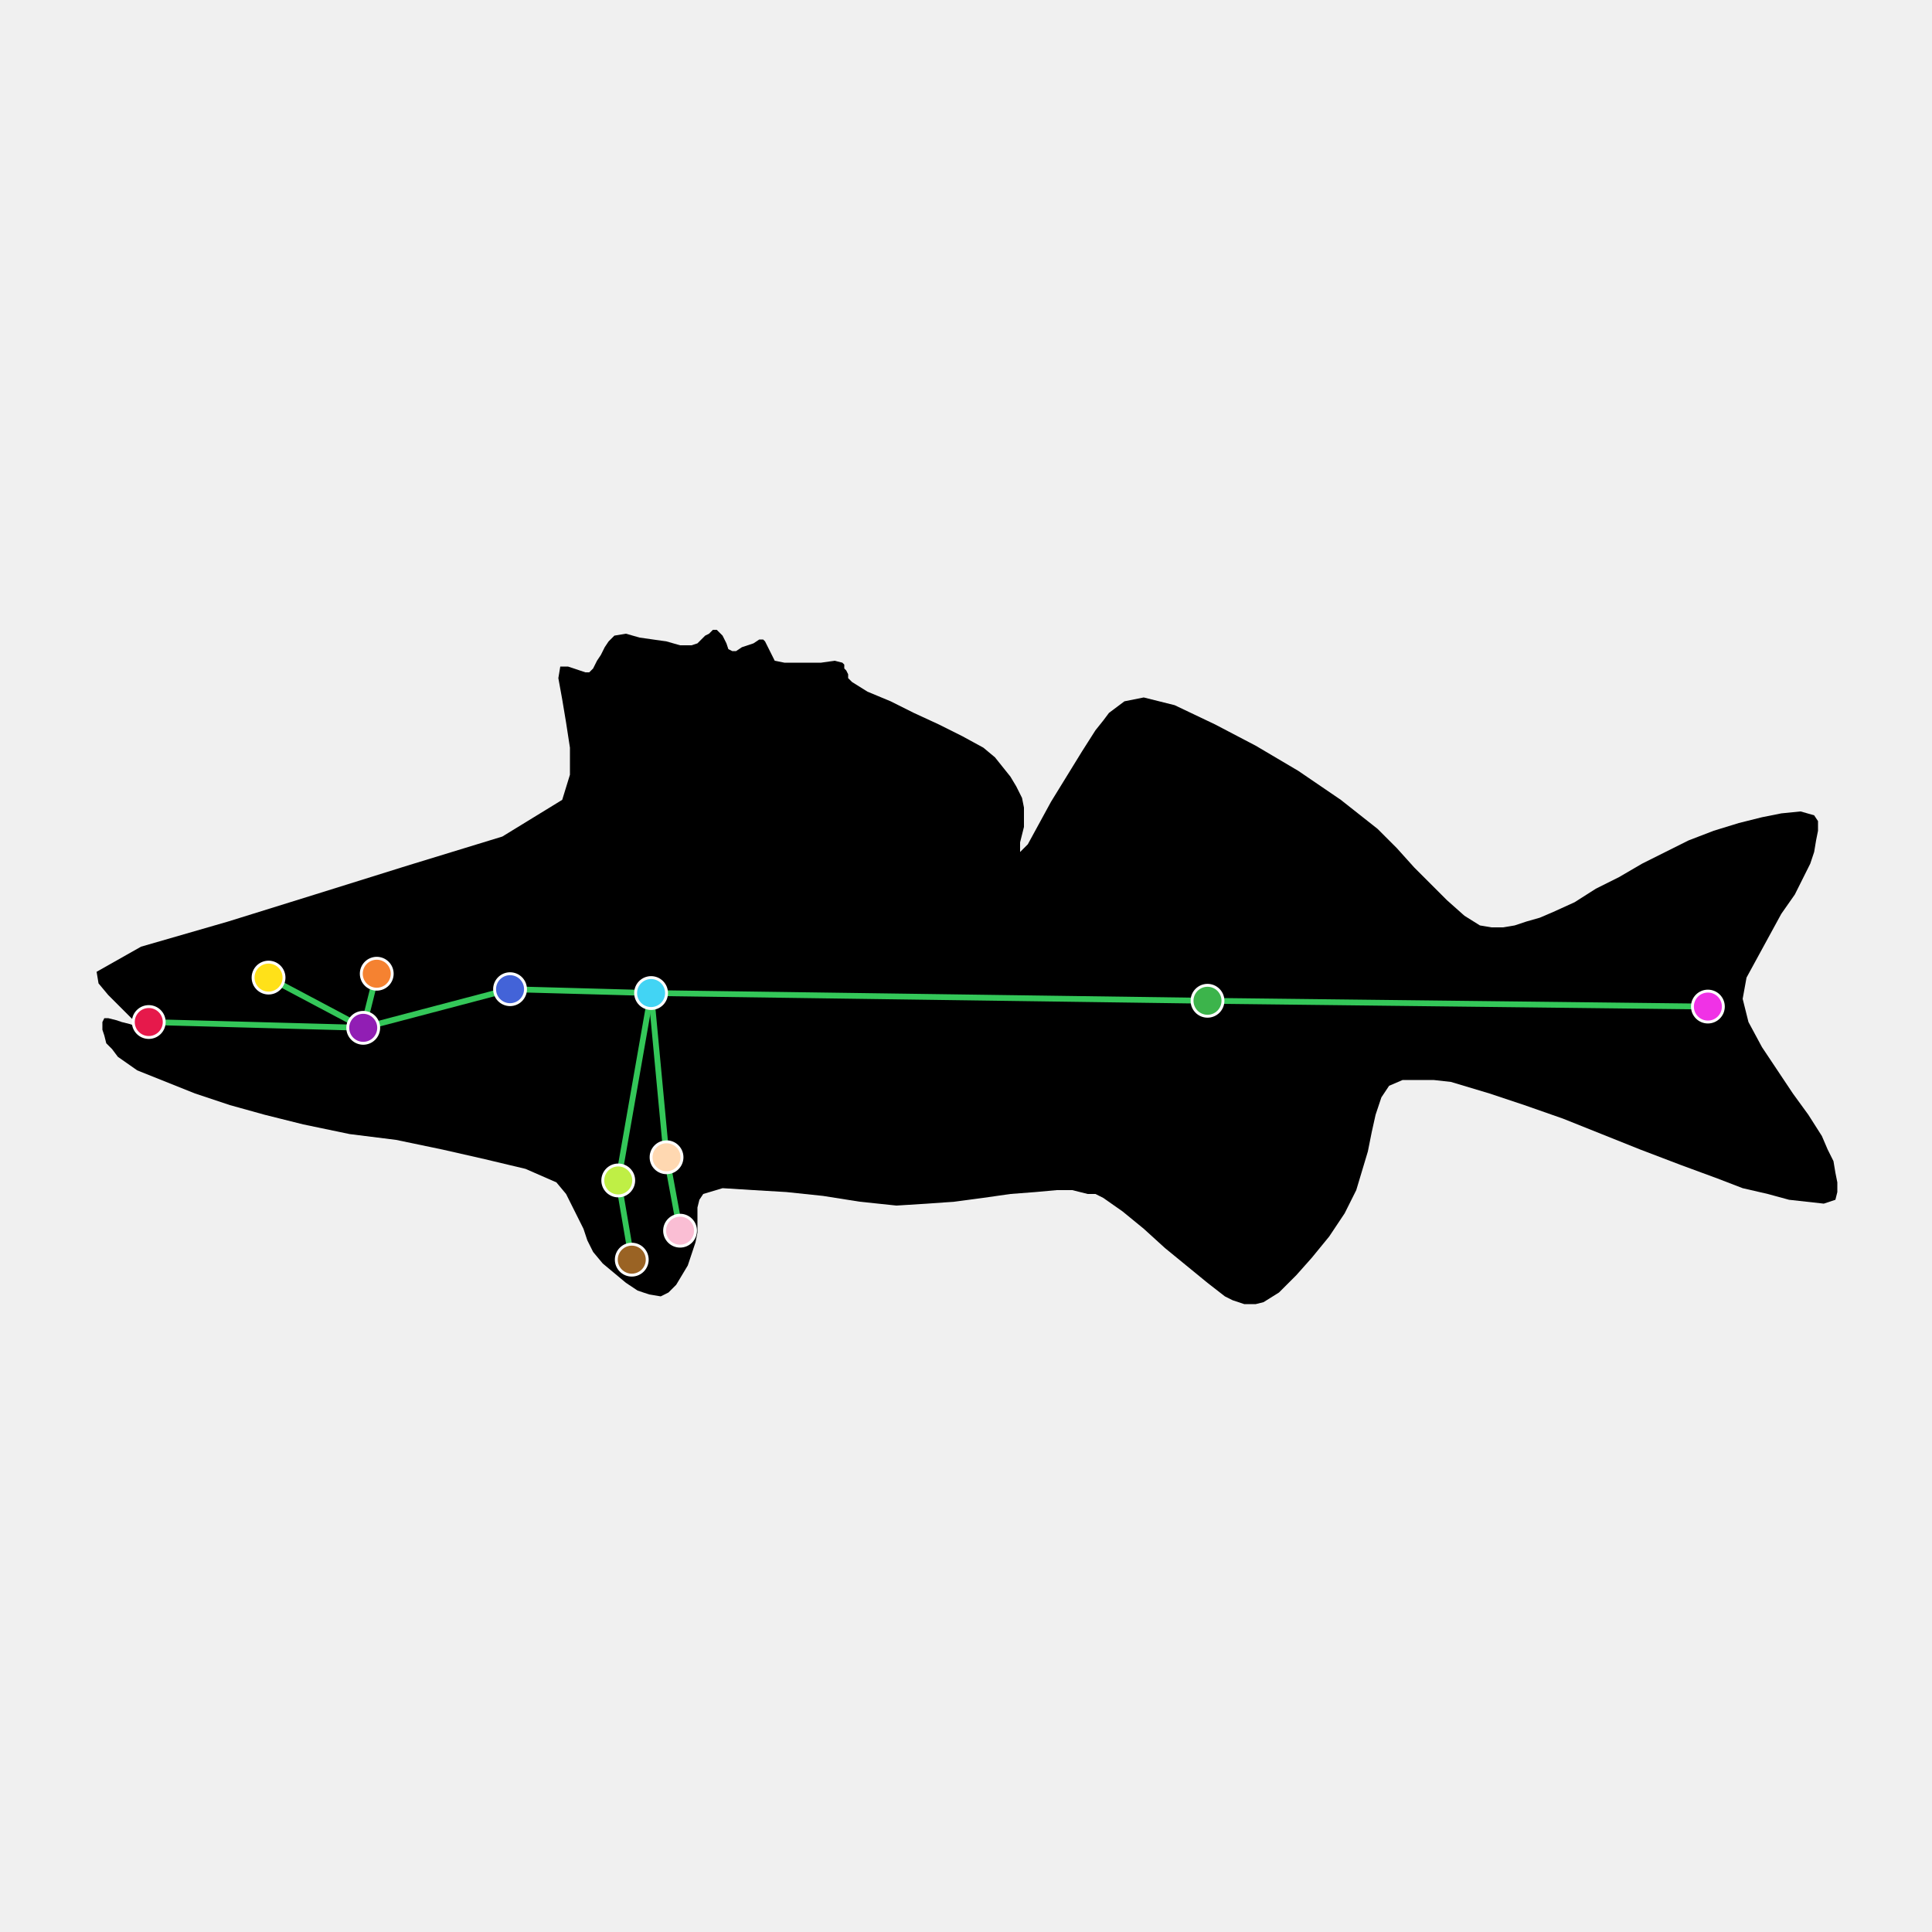
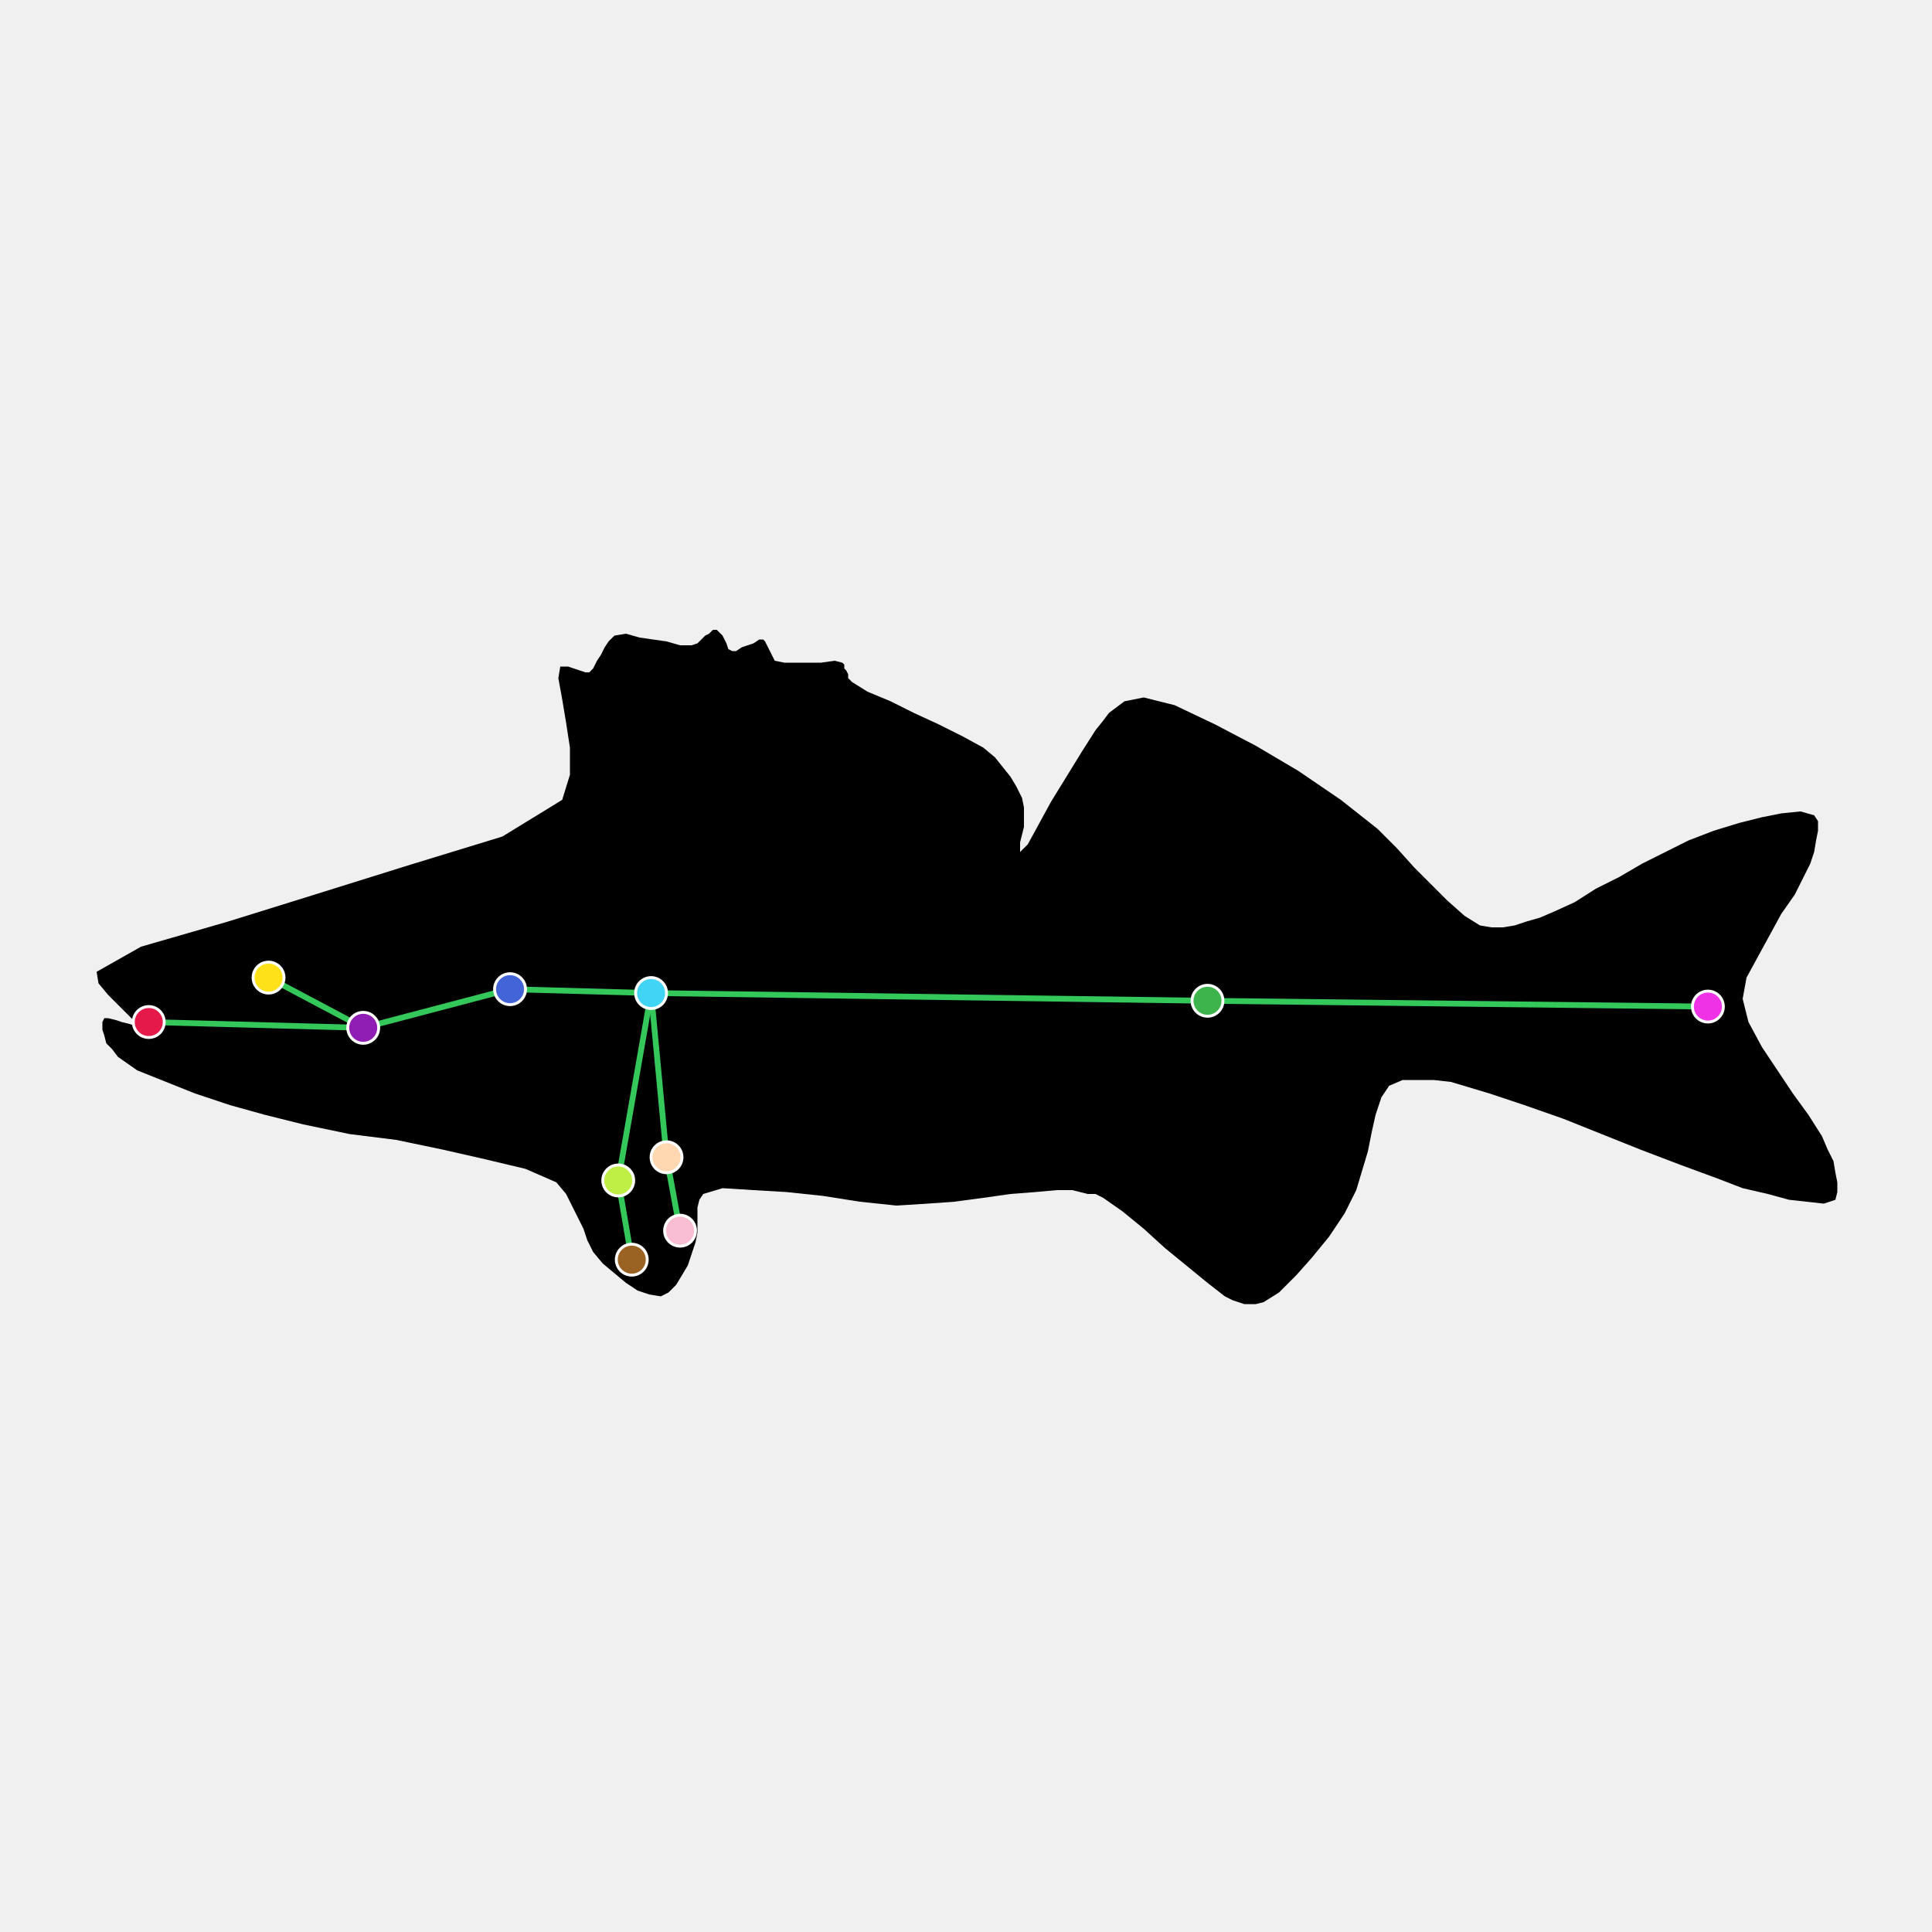
<svg xmlns="http://www.w3.org/2000/svg" xmlns:ns1="https://github.com/Borda/fuse-augmentations/ns/zoo" viewBox="0 0 1000 1000" width="1000" height="1000" ns1:archetype="streamlined" ns1:title="Sander lucioperca (zander)" ns1:origin="https://www.phylopic.org/images/7a79801e-0aae-4591-83e0-d0562f97aa0f" ns1:license="https://creativecommons.org/publicdomain/zero/1.0/" ns1:attribution="Carlos Cano-Barbacil" ns1:note="PhyloPic vector silhouette; outer path simplified to 264 vertices, mirrored to face left, normalized to unit space. Landmarks hand-placed, not part of the source art. Save as Plain SVG, never Optimized SVG (it strips the zoo: namespace).">
  <path id="outline" fill="#000000" d="M 371 326 L 372 327 L 374 329 L 375 331 L 376 333 L 377 336 L 379 337 L 381 337 L 384 335 L 387 334 L 390 333 L 393 331 L 395 331 L 396 332 L 397 334 L 398 336 L 399 338 L 400 340 L 401 342 L 406 343 L 412 343 L 419 343 L 425 343 L 432 342 L 436 343 L 437 344 L 437 346 L 438 347 L 439 349 L 439 351 L 441 353 L 449 358 L 461 363 L 473 369 L 486 375 L 498 381 L 509 387 L 515 392 L 519 397 L 523 402 L 526 407 L 529 413 L 530 418 L 530 423 L 530 428 L 529 432 L 528 436 L 528 439 L 528 441 L 532 437 L 538 426 L 544 415 L 552 402 L 560 389 L 567 378 L 571 373 L 574 369 L 578 366 L 582 363 L 587 362 L 592 361 L 608 365 L 629 375 L 650 386 L 672 399 L 694 414 L 713 429 L 723 439 L 732 449 L 741 458 L 749 466 L 758 474 L 766 479 L 772 480 L 778 480 L 784 479 L 790 477 L 797 475 L 804 472 L 815 467 L 826 460 L 838 454 L 850 447 L 862 441 L 874 435 L 887 430 L 900 426 L 912 423 L 922 421 L 932 420 L 939 422 L 941 425 L 941 430 L 940 435 L 939 441 L 937 447 L 934 453 L 929 463 L 922 473 L 916 484 L 910 495 L 904 506 L 902 517 L 905 529 L 912 542 L 920 554 L 928 566 L 936 577 L 943 588 L 946 595 L 949 601 L 950 607 L 951 612 L 951 617 L 950 621 L 944 623 L 935 622 L 926 621 L 915 618 L 902 615 L 889 610 L 870 603 L 849 595 L 829 587 L 809 579 L 789 572 L 771 566 L 761 563 L 751 560 L 742 559 L 734 559 L 726 559 L 719 562 L 715 568 L 712 577 L 710 586 L 708 596 L 705 606 L 702 616 L 696 628 L 688 640 L 679 651 L 671 660 L 662 669 L 654 674 L 650 675 L 647 675 L 644 675 L 641 674 L 638 673 L 634 671 L 625 664 L 614 655 L 603 646 L 592 636 L 581 627 L 571 620 L 567 618 L 563 618 L 559 617 L 555 616 L 552 616 L 547 616 L 536 617 L 523 618 L 509 620 L 494 622 L 480 623 L 464 624 L 445 622 L 426 619 L 407 617 L 390 616 L 374 615 L 364 618 L 362 621 L 361 625 L 361 629 L 361 633 L 361 638 L 360 643 L 358 649 L 356 655 L 353 660 L 350 665 L 346 669 L 342 671 L 336 670 L 330 668 L 324 664 L 318 659 L 312 654 L 307 648 L 304 642 L 302 636 L 299 630 L 296 624 L 293 618 L 288 612 L 272 605 L 251 600 L 229 595 L 205 590 L 181 587 L 157 582 L 137 577 L 119 572 L 101 566 L 86 560 L 71 554 L 61 547 L 58 543 L 55 540 L 54 536 L 53 533 L 53 529 L 54 527 L 56 527 L 60 528 L 63 529 L 67 530 L 70 531 L 72 531 L 70 529 L 66 525 L 61 520 L 56 515 L 51 509 L 50 503 L 73 490 L 118 477 L 163 463 L 211 448 L 260 433 L 291 414 L 295 401 L 295 387 L 293 374 L 291 362 L 289 351 L 290 345 L 292 345 L 294 345 L 297 346 L 300 347 L 303 348 L 305 348 L 307 346 L 309 342 L 311 339 L 313 335 L 315 332 L 318 329 L 324 328 L 331 330 L 338 331 L 345 332 L 352 334 L 358 334 L 361 333 L 363 331 L 365 329 L 367 328 L 369 326 Z" />
  <g id="skeleton">
    <line x1="77" y1="529" x2="188" y2="532" stroke="#34c759" stroke-width="3" stroke-linecap="round" />
    <line x1="139" y1="506" x2="188" y2="532" stroke="#34c759" stroke-width="3" stroke-linecap="round" />
-     <line x1="195" y1="504" x2="188" y2="532" stroke="#34c759" stroke-width="3" stroke-linecap="round" />
    <line x1="188" y1="532" x2="264" y2="512" stroke="#34c759" stroke-width="3" stroke-linecap="round" />
    <line x1="264" y1="512" x2="337" y2="514" stroke="#34c759" stroke-width="3" stroke-linecap="round" />
    <line x1="337" y1="514" x2="625" y2="518" stroke="#34c759" stroke-width="3" stroke-linecap="round" />
    <line x1="625" y1="518" x2="884" y2="521" stroke="#34c759" stroke-width="3" stroke-linecap="round" />
    <line x1="337" y1="514" x2="320" y2="611" stroke="#34c759" stroke-width="3" stroke-linecap="round" />
    <line x1="337" y1="514" x2="345" y2="599" stroke="#34c759" stroke-width="3" stroke-linecap="round" />
    <line x1="320" y1="611" x2="327" y2="652" stroke="#34c759" stroke-width="3" stroke-linecap="round" />
    <line x1="345" y1="599" x2="352" y2="637" stroke="#34c759" stroke-width="3" stroke-linecap="round" />
  </g>
  <g id="keypoints">
    <circle id="kp-mouth" ns1:name="mouth" cx="77" cy="529" r="8" fill="#e6194b" stroke="#ffffff" stroke-width="1.5" />
    <circle id="kp-eye" ns1:name="eye" cx="139" cy="506" r="8" fill="#ffe119" stroke="#ffffff" stroke-width="1.5" />
-     <circle id="kp-ear" ns1:name="ear" cx="195" cy="504" r="8" fill="#f58231" stroke="#ffffff" stroke-width="1.5" />
    <circle id="kp-head" ns1:name="head" cx="188" cy="532" r="8" fill="#911eb4" stroke="#ffffff" stroke-width="1.5" />
    <circle id="kp-neck" ns1:name="neck" cx="264" cy="512" r="8" fill="#4363d8" stroke="#ffffff" stroke-width="1.5" />
    <circle id="kp-body_top" ns1:name="body_top" cx="337" cy="514" r="8" fill="#42d4f4" stroke="#ffffff" stroke-width="1.5" />
    <circle id="kp-body_bottom" ns1:name="body_bottom" cx="625" cy="518" r="8" fill="#3cb44b" stroke="#ffffff" stroke-width="1.5" />
    <circle id="kp-tail" ns1:name="tail" cx="884" cy="521" r="8" fill="#f032e6" stroke="#ffffff" stroke-width="1.5" />
    <circle id="kp-front_elbow_left" ns1:name="front_elbow_left" cx="320" cy="611" r="8" fill="#bfef45" stroke="#ffffff" stroke-width="1.5" />
    <circle id="kp-front_elbow_right" ns1:name="front_elbow_right" cx="345" cy="599" r="8" fill="#ffd8b1" stroke="#ffffff" stroke-width="1.5" />
    <circle id="kp-front_limb_left" ns1:name="front_limb_left" cx="327" cy="652" r="8" fill="#9a6324" stroke="#ffffff" stroke-width="1.5" />
    <circle id="kp-front_limb_right" ns1:name="front_limb_right" cx="352" cy="637" r="8" fill="#fabed4" stroke="#ffffff" stroke-width="1.5" />
  </g>
</svg>
